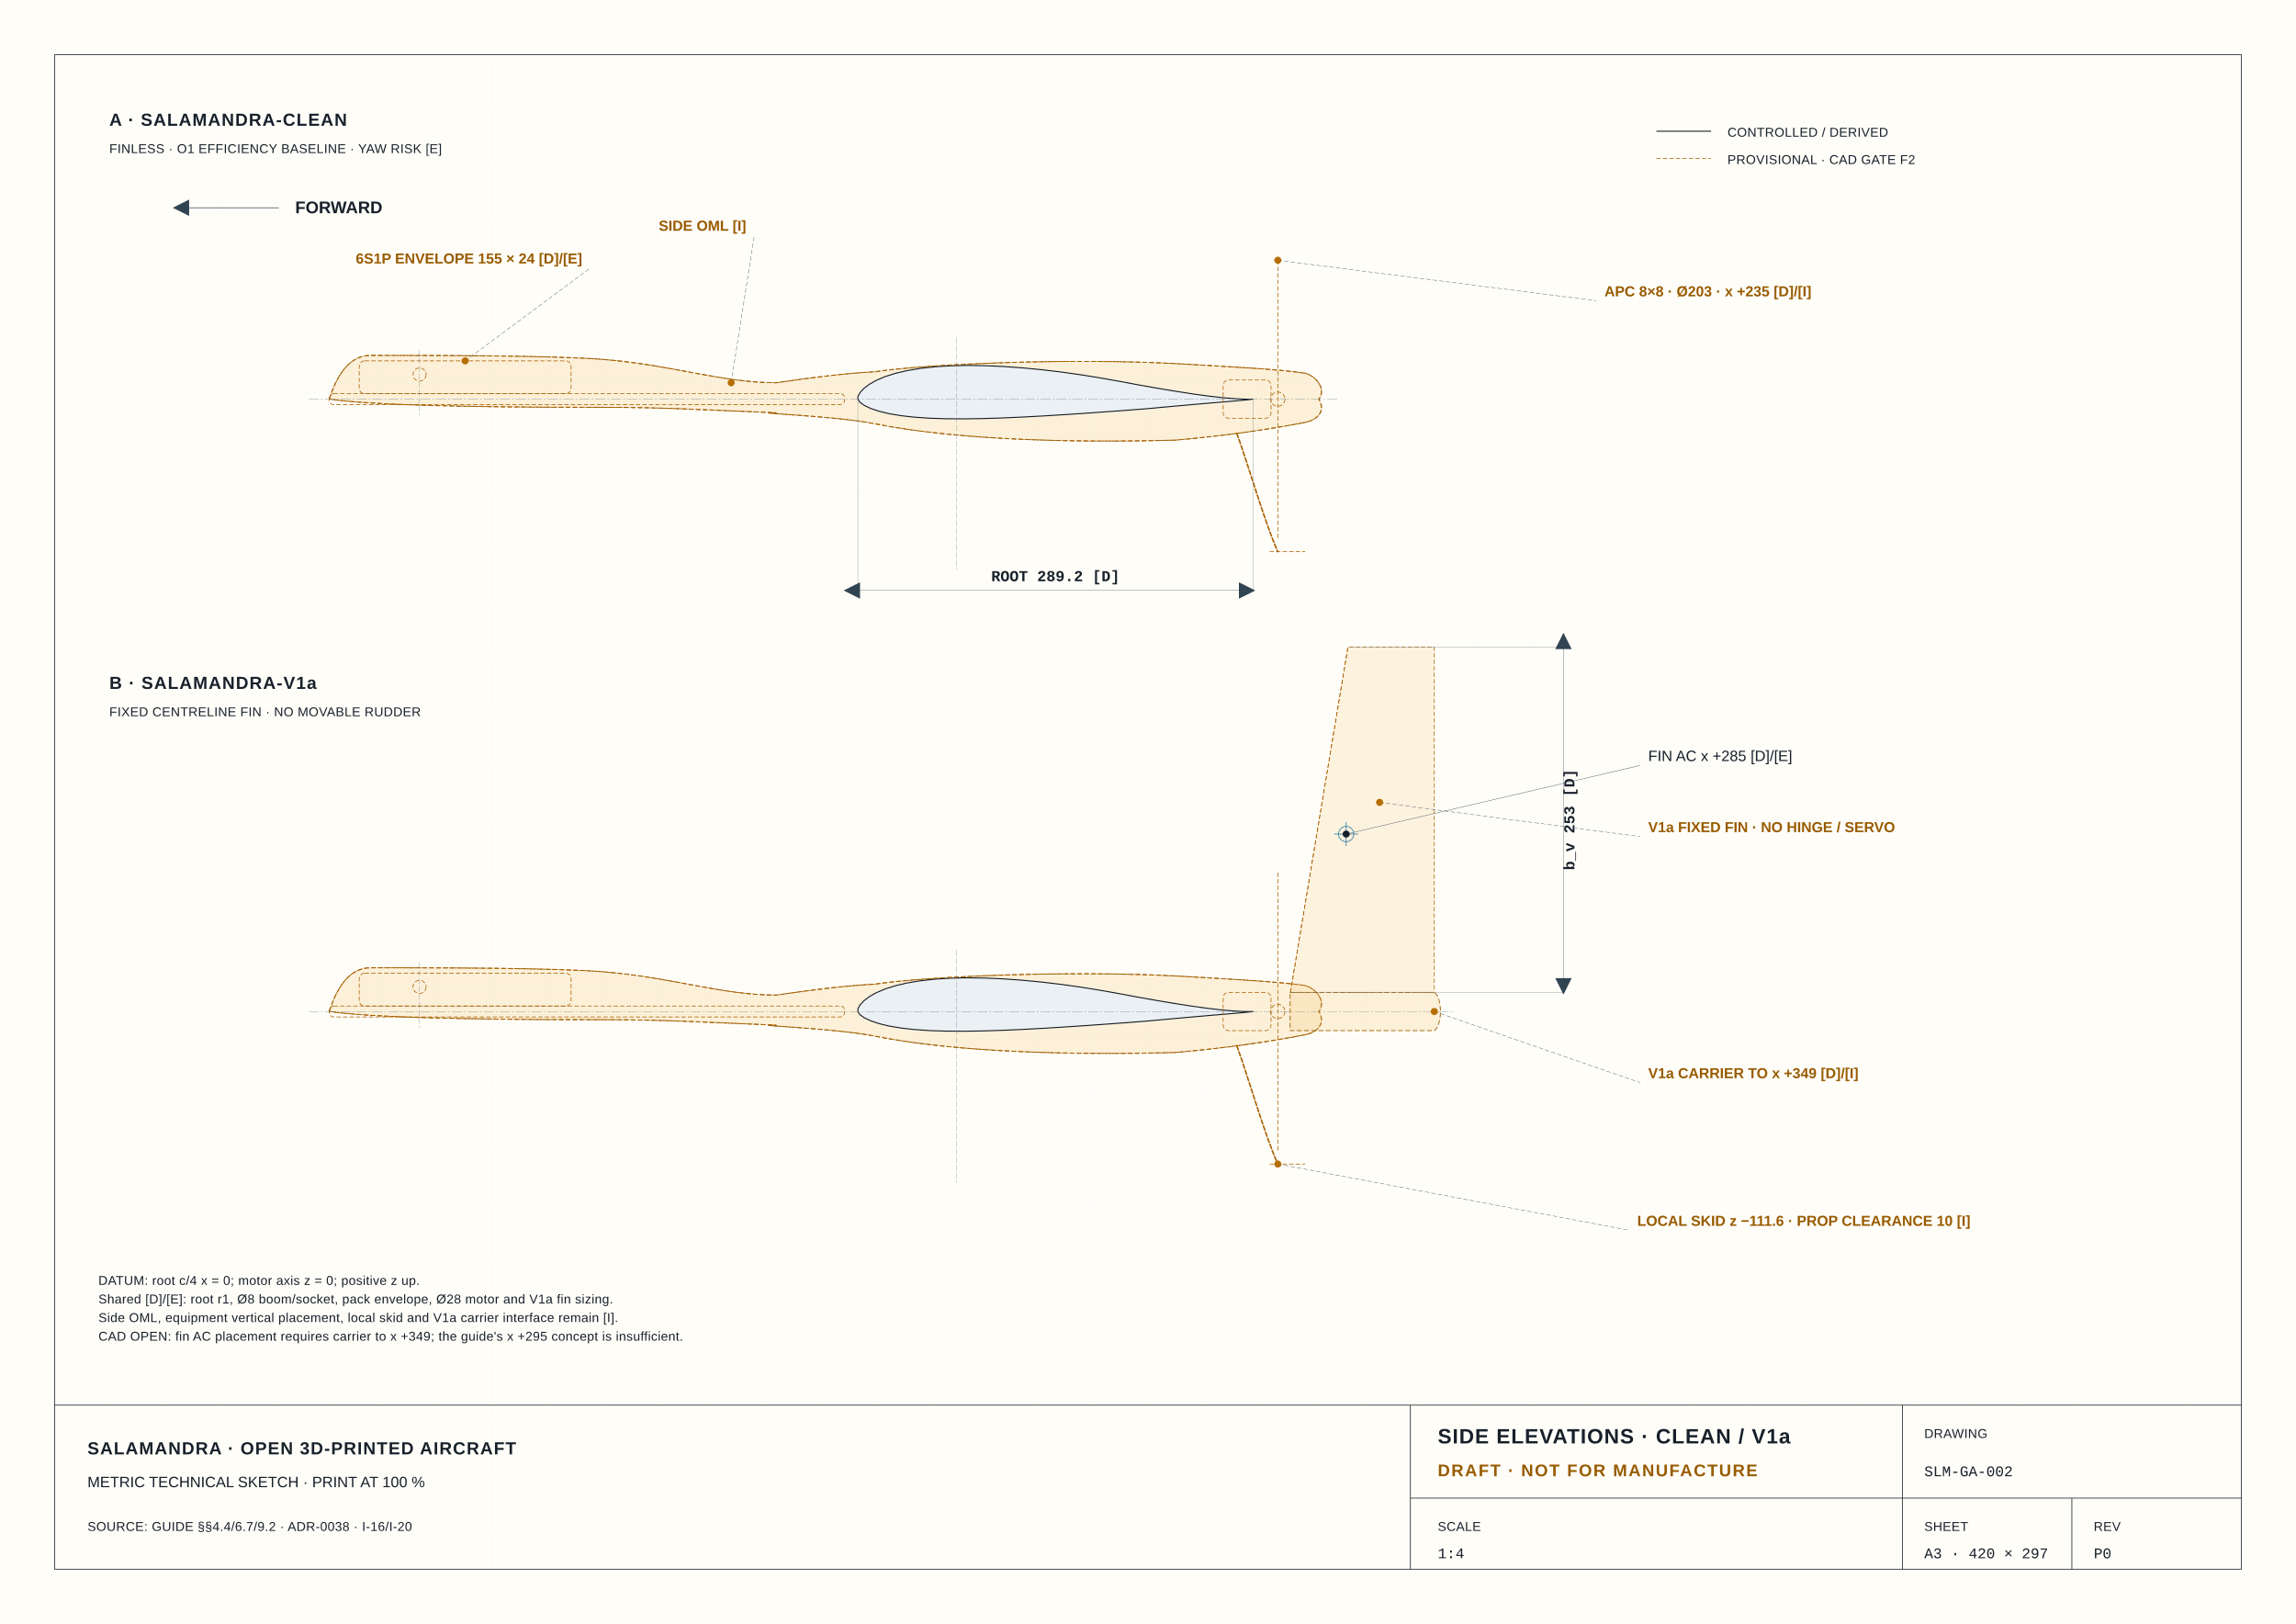
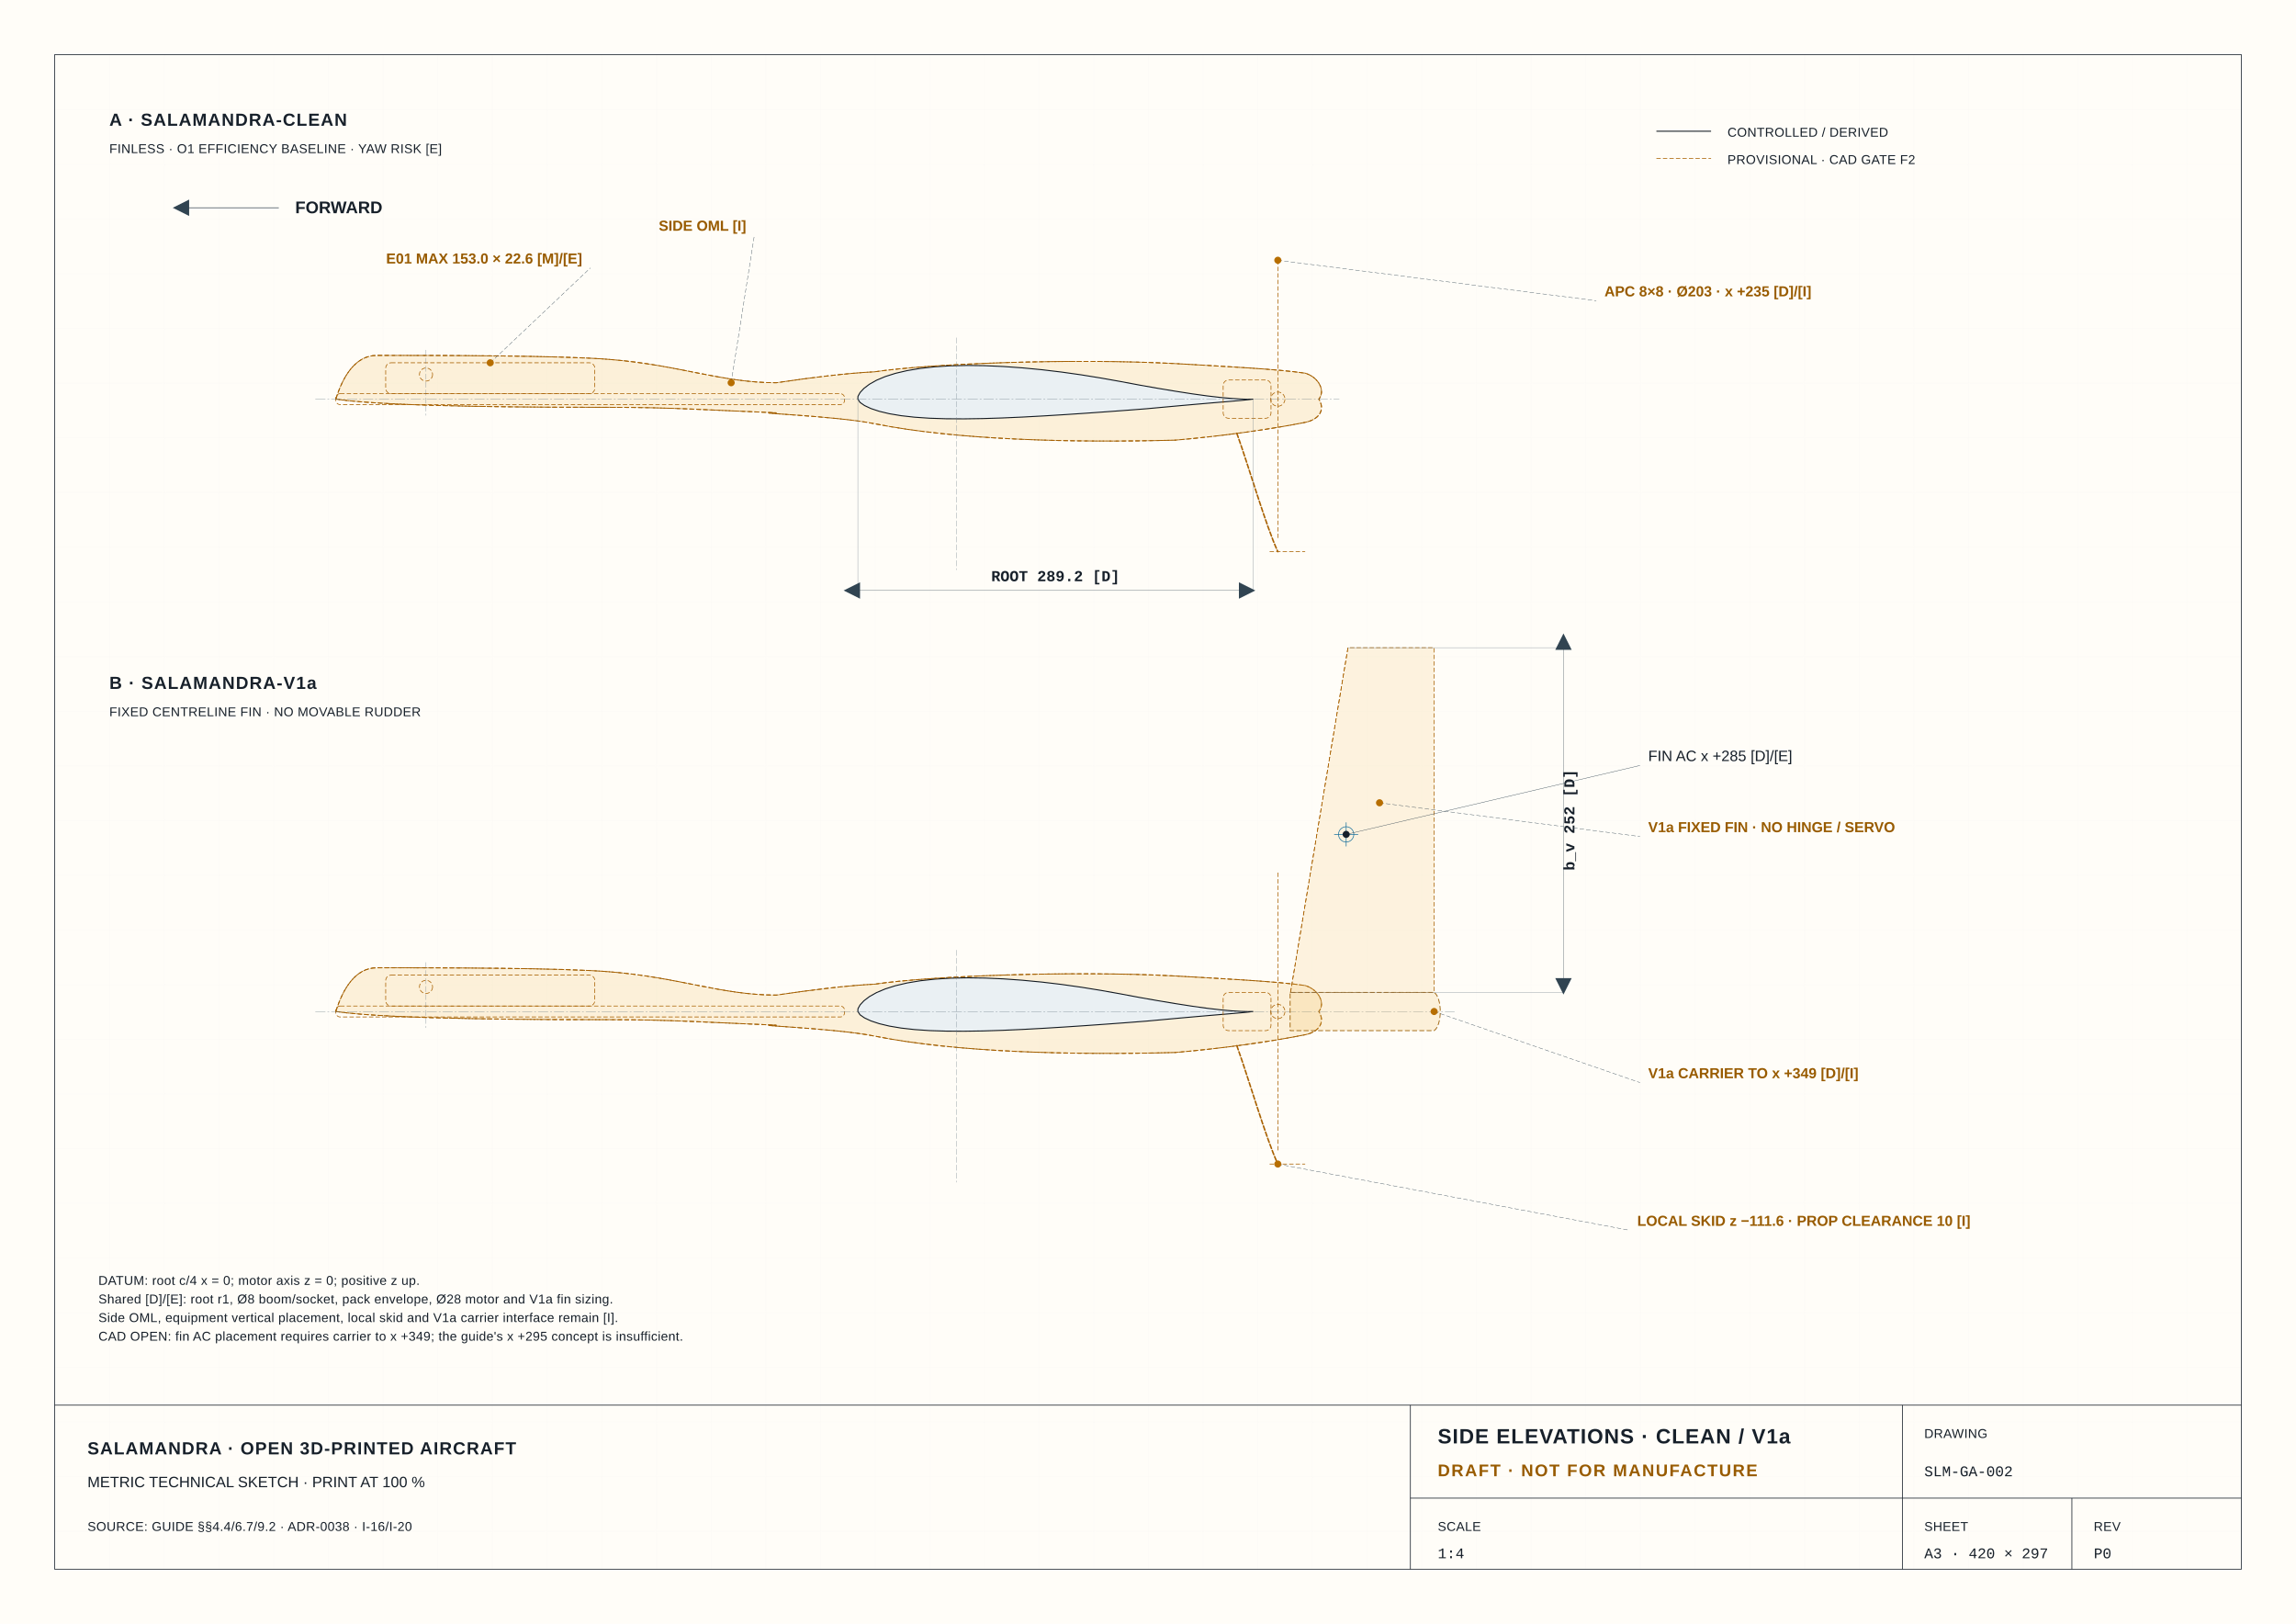
<svg xmlns="http://www.w3.org/2000/svg" width="420mm" height="297mm" viewBox="0 0 420 297" role="img" aria-labelledby="svg-title svg-desc">
  <defs>
    <pattern id="grid" width="10" height="10" patternUnits="userSpaceOnUse">
      <path d="M10 0H0V10" fill="none" stroke="#2e4757" stroke-opacity=".07" stroke-width=".16" />
    </pattern>
    <marker id="arrow-end" markerWidth="3" markerHeight="3" refX="2.6" refY="1.5" orient="auto" markerUnits="userSpaceOnUse">
      <path d="M0 0L3 1.5L0 3Z" fill="#314451" />
    </marker>
    <marker id="arrow-start" markerWidth="3" markerHeight="3" refX=".4" refY="1.5" orient="auto-start-reverse" markerUnits="userSpaceOnUse">
      <path d="M0 0L3 1.5L0 3Z" fill="#314451" />
    </marker>
    <style>
          :root { color-scheme: light; }
          * { vector-effect: non-scaling-stroke; }
          .sheet { fill: #fffdf8; }
          .grid { fill: url(#grid); }
          .frame, .title-line { fill: none; stroke: #17202a; stroke-width: .5; }
          .outline { fill: none; stroke: #111820; stroke-width: .7; stroke-linejoin: round; }
          .medium { fill: none; stroke: #263746; stroke-width: .42; }
          .thin { fill: none; stroke: #455563; stroke-width: .25; }
          .hidden { fill: none; stroke: #667784; stroke-width: .25; stroke-dasharray: 2.4 1.4; }
          .centre { fill: none; stroke: #5a6c79; stroke-width: .2; stroke-dasharray: 7 1.4 1.2 1.4; }
          .station { fill: none; stroke: #6c7c87; stroke-width: .22; stroke-dasharray: 4 1.5; }
          .controlled-fill { fill: #eaf0f3; stroke: none; }
          .core-fill { fill: #d9e2e7; stroke: none; }
          .segment-fill-a { fill: #eef3f5; stroke: none; }
          .segment-fill-b { fill: #f7f9fa; stroke: none; }
          .elevon-fill { fill: #dcecf4; stroke: #24698f; stroke-width: .35; }
          .derived { fill: none; stroke: #146e9b; stroke-width: .45; }
          .derived-fill { fill: #146e9b; stroke: none; }
          .provisional-line { fill: none; stroke: #a86000; stroke-width: .48; stroke-dasharray: 3 1.5; }
          .provisional-fill { fill: #f4c46a; fill-opacity: .18; stroke: #a86000; stroke-width: .48; stroke-dasharray: 3 1.5; }
          .provisional-dot { fill: #b76e00; stroke: none; }
          .datum-dot { fill: #17202a; stroke: none; }
          .dimension, .extension, .leader { fill: none; stroke: #314451; stroke-width: .22; }
          .extension { stroke: #71808a; }
          .leader { stroke-width: .25; }
          text { font-family: Arial, Helvetica, sans-serif; fill: #17202a; }
          .sheet-title { font-size: 5.2px; font-weight: 700; letter-spacing: .35px; }
          .block-title { font-size: 3.8px; font-weight: 700; letter-spacing: .16px; }
          .sheet-subtitle { font-size: 3.2px; font-weight: 600; letter-spacing: .18px; }
          .label { font-size: 3.1px; font-weight: 600; }
          .note { font-size: 2.75px; }
          .micro { font-size: 2.35px; letter-spacing: .05px; }
          .dimension-text { font: 600 2.8px 'Courier New', Consolas, monospace; }
          .mono { font: 2.7px 'Courier New', Consolas, monospace; }
          .provisional-text { font-size: 2.65px; font-weight: 600; fill: #985b00; }
          .status { font-size: 3.1px; font-weight: 700; fill: #985b00; letter-spacing: .25px; }
          .watermark { font-size: 8px; font-weight: 700; fill: #b76e00; fill-opacity: .08; letter-spacing: .8px; }
        </style>
  </defs>
  <rect width="420" height="297" class="sheet" />
  <rect x="10" y="10" width="400" height="277" class="grid" />
  <rect x="10" y="10" width="400" height="277" class="frame" />
  <line x1="10" y1="257" x2="410" y2="257" class="title-line" />
  <line x1="258" y1="257" x2="258" y2="287" class="title-line" />
  <line x1="348" y1="257" x2="348" y2="287" class="title-line" />
  <line x1="258" y1="274" x2="410" y2="274" class="title-line" />
  <line x1="379" y1="274" x2="379" y2="287" class="title-line" />
  <text x="16" y="266" class="sheet-subtitle" text-anchor="start">SALAMANDRA · OPEN 3D-PRINTED AIRCRAFT</text>
  <text x="16" y="272" class="note" text-anchor="start">METRIC TECHNICAL SKETCH · PRINT AT 100 %</text>
  <text x="16" y="280" class="micro" text-anchor="start">SOURCE: GUIDE §§4.4/6.7/9.2 · ADR-0038 · I-16/I-20</text>
  <text x="263" y="264" class="block-title" text-anchor="start" style="font-size:3.8px">SIDE ELEVATIONS · CLEAN / V1a</text>
  <text x="263" y="270" class="status" text-anchor="start">DRAFT · NOT FOR MANUFACTURE</text>
  <text x="352" y="263" class="micro" text-anchor="start">DRAWING</text>
  <text x="352" y="270" class="mono" text-anchor="start">SLM-GA-002</text>
  <text x="263" y="280" class="micro" text-anchor="start">SCALE</text>
  <text x="263" y="285" class="mono" text-anchor="start">1:4</text>
  <text x="352" y="280" class="micro" text-anchor="start">SHEET</text>
  <text x="352" y="285" class="mono" text-anchor="start">A3 · 420 × 297</text>
  <text x="383" y="280" class="micro" text-anchor="start">REV</text>
  <text x="383" y="285" class="mono" text-anchor="start">P0</text>
-   <path d="M 60.24 73 C 61.49 69 63.74 65 67.74 65 C 78.99 65 101.74 65 110.49 65.75 C 122.99 66.75 132 70 142 70 C 148.75 69 155 68.25 160 68 C 170 66.5 196.25 65.5 215 66.5 C 223.75 67 233.75 67.5 238.75 68.25 C 241.25 69 242.5 71.5 241.25 73 C 242.5 75 241.25 76.75 238.75 77.25 C 232.5 78.5 223.75 79.75 215 80.5 C 196.25 81 175 80.5 160 77.5 C 152.5 76 135.75 75.5 142 75.5 C 129.5 75 121.74 74.5 110.49 74.5 C 100.49 74.5 70.24 74.5 60.24 73 Z" class="provisional-fill" style="fill:#f4c46a;fill-opacity:.22;stroke:#985b00;stroke-width:.62;stroke-dasharray:3.4 1.6;stroke-linejoin:round" />
+   <path d="M 61.429 73 C 62.679 69 64.929 65 68.929 65 C 80.179 65 102.929 65 111.679 65.75 C 124.179 66.75 132 70 142 70 C 148.75 69 155 68.25 160 68 C 170 66.5 196.25 65.5 215 66.5 C 223.75 67 233.75 67.5 238.75 68.25 C 241.25 69 242.5 71.5 241.25 73 C 242.5 75 241.25 76.75 238.75 77.25 C 232.5 78.5 223.75 79.75 215 80.5 C 196.25 81 175 80.5 160 77.5 C 152.5 76 135.75 75.5 142 75.5 C 129.5 75 122.929 74.5 111.679 74.5 C 101.679 74.5 71.429 74.5 61.429 73 Z" class="provisional-fill" style="fill:#f4c46a;fill-opacity:.22;stroke:#985b00;stroke-width:.62;stroke-dasharray:3.4 1.6;stroke-linejoin:round" />
  <polygon points="229.193,73 228.952,73.007 228.222,73.013 227.012,72.979 225.354,72.878 223.281,72.694 220.837,72.412 218.077,72.03 215.056,71.561 211.825,71.023 208.475,70.434 204.986,69.779 201.425,69.145 197.822,68.562 194.204,68.051 190.597,67.621 187.031,67.28 183.542,67.031 180.163,66.881 176.927,66.837 173.863,66.903 170.997,67.083 168.352,67.378 165.946,67.78 163.798,68.282 161.925,68.874 160.338,69.544 159.042,70.273 158.041,71.032 157.339,71.785 156.944,72.487 156.923,73 157.331,73.607 158.141,74.171 159.314,74.719 160.83,75.224 162.675,75.666 164.835,76.028 167.295,76.304 170.038,76.49 173.045,76.588 176.287,76.608 179.732,76.557 183.344,76.444 187.083,76.278 190.908,76.071 194.774,75.834 198.634,75.577 202.441,75.307 206.148,75.035 209.746,74.756 213.113,74.447 216.25,74.162 219.118,73.909 221.68,73.688 223.906,73.501 225.766,73.345 227.236,73.217 228.303,73.109 228.964,73.029 229.193,73" class="controlled-fill" />
  <polygon points="229.193,73 228.952,73.007 228.222,73.013 227.012,72.979 225.354,72.878 223.281,72.694 220.837,72.412 218.077,72.03 215.056,71.561 211.825,71.023 208.475,70.434 204.986,69.779 201.425,69.145 197.822,68.562 194.204,68.051 190.597,67.621 187.031,67.28 183.542,67.031 180.163,66.881 176.927,66.837 173.863,66.903 170.997,67.083 168.352,67.378 165.946,67.78 163.798,68.282 161.925,68.874 160.338,69.544 159.042,70.273 158.041,71.032 157.339,71.785 156.944,72.487 156.923,73 157.331,73.607 158.141,74.171 159.314,74.719 160.83,75.224 162.675,75.666 164.835,76.028 167.295,76.304 170.038,76.49 173.045,76.588 176.287,76.608 179.732,76.557 183.344,76.444 187.083,76.278 190.908,76.071 194.774,75.834 198.634,75.577 202.441,75.307 206.148,75.035 209.746,74.756 213.113,74.447 216.25,74.162 219.118,73.909 221.68,73.688 223.906,73.501 225.766,73.345 227.236,73.217 228.303,73.109 228.964,73.029 229.193,73" class="outline" />
-   <path d="M 60.24 73 C 61.49 69 63.74 65 67.74 65 C 78.99 65 101.74 65 110.49 65.75 C 122.99 66.75 132 70 142 70 C 148.75 69 155 68.25 160 68 C 170 66.5 196.25 65.5 215 66.5 C 223.75 67 233.75 67.5 238.75 68.25 C 241.25 69 242.5 71.5 241.25 73 C 242.5 75 241.25 76.75 238.75 77.25 C 232.5 78.5 223.75 79.75 215 80.5 C 196.25 81 175 80.5 160 77.5 C 152.5 76 135.75 75.5 142 75.5 C 129.5 75 121.74 74.5 110.49 74.5 C 100.49 74.5 70.24 74.5 60.24 73 Z" class="provisional-line" style="stroke-width:.62;fill:none" />
-   <rect x="60.24" y="72" width="94.26" height="2" rx="0.8" class="provisional-line" />
-   <rect x="65.713" y="66" width="38.75" height="6" rx="1" class="provisional-line" />
+   <path d="M 61.429 73 C 62.679 69 64.929 65 68.929 65 C 80.179 65 102.929 65 111.679 65.75 C 124.179 66.75 132 70 142 70 C 148.75 69 155 68.25 160 68 C 170 66.5 196.25 65.5 215 66.5 C 223.75 67 233.75 67.5 238.75 68.25 C 241.25 69 242.5 71.5 241.25 73 C 242.5 75 241.25 76.75 238.75 77.25 C 232.5 78.5 223.75 79.75 215 80.5 C 196.25 81 175 80.5 160 77.5 C 152.5 76 135.75 75.5 142 75.5 C 129.5 75 122.929 74.5 111.679 74.5 C 101.679 74.5 71.429 74.5 61.429 73 Z" class="provisional-line" style="stroke-width:.62;fill:none" />
+   <rect x="61.429" y="72" width="93.071" height="2" rx="0.8" class="provisional-line" />
+   <rect x="70.553" y="66.35" width="38.25" height="5.65" rx="1" class="provisional-line" />
  <rect x="223.75" y="69.5" width="8.75" height="7" rx="1" class="provisional-line" />
  <line x1="233.75" y1="47.6" x2="233.75" y2="98.4" class="provisional-line" />
  <circle cx="233.75" cy="73" r="1.3" class="provisional-line" />
  <path d="M 226.25 79.25 C 228.5 85.5 231.5 96 233.75 100.9" class="provisional-line" style="fill:none;stroke-width:1.05;stroke-linecap:round" />
  <line x1="232.25" y1="100.9" x2="238.75" y2="100.9" class="provisional-line" stroke-dasharray="none" />
-   <line x1="56.49" y1="73" x2="245" y2="73" class="centre" />
+   <line x1="57.679" y1="73" x2="245" y2="73" class="centre" />
  <line x1="175" y1="61.75" x2="175" y2="104.25" class="station" />
-   <circle cx="76.75" cy="68.5" r="1.2" class="provisional-line" />
-   <line x1="76.75" y1="64" x2="76.75" y2="76" class="station" />
-   <path d="M 60.24 185 C 61.49 181 63.74 177 67.74 177 C 78.99 177 101.74 177 110.49 177.75 C 122.99 178.75 132 182 142 182 C 148.75 181 155 180.25 160 180 C 170 178.5 196.25 177.5 215 178.5 C 223.75 179 233.75 179.5 238.75 180.25 C 241.25 181 242.5 183.5 241.25 185 C 242.5 187 241.25 188.75 238.75 189.25 C 232.5 190.5 223.75 191.75 215 192.5 C 196.25 193 175 192.5 160 189.5 C 152.5 188 135.75 187.5 142 187.5 C 129.5 187 121.74 186.5 110.49 186.5 C 100.49 186.5 70.24 186.5 60.24 185 Z" class="provisional-fill" style="fill:#f4c46a;fill-opacity:.22;stroke:#985b00;stroke-width:.62;stroke-dasharray:3.4 1.6;stroke-linejoin:round" />
+   <circle cx="77.929" cy="68.5" r="1.2" class="provisional-line" />
+   <line x1="77.929" y1="64" x2="77.929" y2="76" class="station" />
+   <path d="M 61.429 185 C 62.679 181 64.929 177 68.929 177 C 80.179 177 102.929 177 111.679 177.75 C 124.179 178.75 132 182 142 182 C 148.75 181 155 180.25 160 180 C 170 178.5 196.25 177.5 215 178.5 C 223.75 179 233.75 179.5 238.75 180.25 C 241.25 181 242.5 183.5 241.25 185 C 242.5 187 241.25 188.75 238.75 189.25 C 232.5 190.5 223.75 191.75 215 192.5 C 196.25 193 175 192.5 160 189.5 C 152.5 188 135.75 187.5 142 187.5 C 129.5 187 122.929 186.5 111.679 186.5 C 101.679 186.5 71.429 186.5 61.429 185 Z" class="provisional-fill" style="fill:#f4c46a;fill-opacity:.22;stroke:#985b00;stroke-width:.62;stroke-dasharray:3.4 1.6;stroke-linejoin:round" />
  <polygon points="229.193,185 228.952,185.007 228.222,185.013 227.012,184.979 225.354,184.878 223.281,184.694 220.837,184.412 218.077,184.03 215.056,183.561 211.825,183.023 208.475,182.434 204.986,181.779 201.425,181.145 197.822,180.562 194.204,180.051 190.597,179.621 187.031,179.28 183.542,179.031 180.163,178.881 176.927,178.837 173.863,178.903 170.997,179.083 168.352,179.378 165.946,179.78 163.798,180.282 161.925,180.874 160.338,181.544 159.042,182.273 158.041,183.032 157.339,183.785 156.944,184.487 156.923,185 157.331,185.607 158.141,186.171 159.314,186.719 160.83,187.224 162.675,187.666 164.835,188.028 167.295,188.304 170.038,188.49 173.045,188.588 176.287,188.608 179.732,188.557 183.344,188.444 187.083,188.278 190.908,188.071 194.774,187.834 198.634,187.577 202.441,187.307 206.148,187.035 209.746,186.756 213.113,186.447 216.25,186.162 219.118,185.909 221.68,185.688 223.906,185.501 225.766,185.345 227.236,185.217 228.303,185.109 228.964,185.029 229.193,185" class="controlled-fill" />
  <polygon points="229.193,185 228.952,185.007 228.222,185.013 227.012,184.979 225.354,184.878 223.281,184.694 220.837,184.412 218.077,184.03 215.056,183.561 211.825,183.023 208.475,182.434 204.986,181.779 201.425,181.145 197.822,180.562 194.204,180.051 190.597,179.621 187.031,179.28 183.542,179.031 180.163,178.881 176.927,178.837 173.863,178.903 170.997,179.083 168.352,179.378 165.946,179.78 163.798,180.282 161.925,180.874 160.338,181.544 159.042,182.273 158.041,183.032 157.339,183.785 156.944,184.487 156.923,185 157.331,185.607 158.141,186.171 159.314,186.719 160.83,187.224 162.675,187.666 164.835,188.028 167.295,188.304 170.038,188.49 173.045,188.588 176.287,188.608 179.732,188.557 183.344,188.444 187.083,188.278 190.908,188.071 194.774,187.834 198.634,187.577 202.441,187.307 206.148,187.035 209.746,186.756 213.113,186.447 216.25,186.162 219.118,185.909 221.68,185.688 223.906,185.501 225.766,185.345 227.236,185.217 228.303,185.109 228.964,185.029 229.193,185" class="outline" />
-   <path d="M 60.24 185 C 61.49 181 63.74 177 67.74 177 C 78.99 177 101.74 177 110.49 177.75 C 122.99 178.75 132 182 142 182 C 148.75 181 155 180.25 160 180 C 170 178.5 196.25 177.5 215 178.5 C 223.75 179 233.75 179.5 238.75 180.25 C 241.25 181 242.5 183.5 241.25 185 C 242.5 187 241.25 188.75 238.75 189.25 C 232.5 190.5 223.75 191.75 215 192.5 C 196.25 193 175 192.5 160 189.5 C 152.5 188 135.75 187.5 142 187.5 C 129.5 187 121.74 186.5 110.49 186.5 C 100.49 186.5 70.24 186.5 60.24 185 Z" class="provisional-line" style="stroke-width:.62;fill:none" />
-   <rect x="60.24" y="184" width="94.26" height="2" rx="0.8" class="provisional-line" />
-   <rect x="65.713" y="178" width="38.75" height="6" rx="1" class="provisional-line" />
+   <path d="M 61.429 185 C 62.679 181 64.929 177 68.929 177 C 80.179 177 102.929 177 111.679 177.75 C 124.179 178.75 132 182 142 182 C 148.75 181 155 180.25 160 180 C 170 178.5 196.25 177.5 215 178.5 C 223.75 179 233.75 179.5 238.75 180.25 C 241.25 181 242.5 183.5 241.25 185 C 242.5 187 241.25 188.75 238.75 189.25 C 232.5 190.5 223.75 191.75 215 192.5 C 196.25 193 175 192.5 160 189.5 C 152.5 188 135.75 187.5 142 187.5 C 129.5 187 122.929 186.5 111.679 186.5 C 101.679 186.5 71.429 186.5 61.429 185 Z" class="provisional-line" style="stroke-width:.62;fill:none" />
+   <rect x="61.429" y="184" width="93.071" height="2" rx="0.8" class="provisional-line" />
+   <rect x="70.553" y="178.35" width="38.25" height="5.65" rx="1" class="provisional-line" />
  <rect x="223.75" y="181.5" width="8.75" height="7" rx="1" class="provisional-line" />
  <line x1="233.75" y1="159.6" x2="233.75" y2="210.4" class="provisional-line" />
  <circle cx="233.75" cy="185" r="1.3" class="provisional-line" />
  <path d="M 226.25 191.25 C 228.5 197.5 231.5 208 233.75 212.9" class="provisional-line" style="fill:none;stroke-width:1.05;stroke-linecap:round" />
  <line x1="232.25" y1="212.9" x2="238.75" y2="212.9" class="provisional-line" stroke-dasharray="none" />
-   <line x1="56.49" y1="185" x2="266.123" y2="185" class="centre" />
+   <line x1="57.679" y1="185" x2="266.089" y2="185" class="centre" />
  <line x1="175" y1="173.75" x2="175" y2="216.25" class="station" />
-   <path d="M 236 181.5 L 262.373 181.5 C 263.873 182.5 263.873 187.5 262.373 188.5 L 236 188.5 Z" class="provisional-fill" style="fill:#f4c46a;fill-opacity:.22;stroke:#985b00;stroke-width:.55;stroke-dasharray:3.4 1.6;stroke-linejoin:round" />
-   <polygon points="236.05,181.5 246.579,118.325 262.373,118.325 262.373,181.5" class="provisional-fill" />
-   <line x1="236.05" y1="181.5" x2="246.579" y2="118.325" class="provisional-line" stroke-dasharray="none" />
-   <circle cx="246.25" cy="152.545" r="1.4" class="derived" />
-   <line x1="244.05" y1="152.545" x2="248.45" y2="152.545" class="derived" />
-   <line x1="246.25" y1="150.345" x2="246.25" y2="154.745" class="derived" />
-   <line x1="246.579" y1="118.325" x2="286" y2="118.325" class="extension" />
-   <line x1="236.05" y1="181.5" x2="286" y2="181.5" class="extension" />
-   <line x1="286" y1="118.325" x2="286" y2="181.5" class="dimension" marker-start="url(#arrow-start)" marker-end="url(#arrow-end)" />
-   <text x="288" y="149.913" class="dimension-text" text-anchor="middle" transform="rotate(-90 288 149.913)">b_v 253 [D]</text>
-   <line x1="246.25" y1="152.545" x2="300" y2="140" class="leader" />
-   <circle cx="246.25" cy="152.545" r="0.65" class="datum-dot" />
+   <path d="M 236 181.5 L 262.339 181.5 C 263.839 182.5 263.839 187.5 262.339 188.5 L 236 188.5 Z" class="provisional-fill" style="fill:#f4c46a;fill-opacity:.22;stroke:#985b00;stroke-width:.55;stroke-dasharray:3.4 1.6;stroke-linejoin:round" />
+   <polygon points="236.071,181.5 246.578,118.457 262.339,118.457 262.339,181.5" class="provisional-fill" />
+   <line x1="236.071" y1="181.5" x2="246.578" y2="118.457" class="provisional-line" stroke-dasharray="none" />
+   <circle cx="246.25" cy="152.605" r="1.4" class="derived" />
+   <line x1="244.05" y1="152.605" x2="248.45" y2="152.605" class="derived" />
+   <line x1="246.25" y1="150.405" x2="246.25" y2="154.805" class="derived" />
+   <line x1="246.578" y1="118.457" x2="286" y2="118.457" class="extension" />
+   <line x1="236.071" y1="181.5" x2="286" y2="181.5" class="extension" />
+   <line x1="286" y1="118.457" x2="286" y2="181.5" class="dimension" marker-start="url(#arrow-start)" marker-end="url(#arrow-end)" />
+   <text x="288" y="149.979" class="dimension-text" text-anchor="middle" transform="rotate(-90 288 149.979)">b_v 252 [D]</text>
+   <line x1="246.25" y1="152.605" x2="300" y2="140" class="leader" />
+   <circle cx="246.25" cy="152.605" r="0.65" class="datum-dot" />
  <text x="301.5" y="139.2" class="note" text-anchor="start">FIN AC x +285 [D]/[E]</text>
-   <circle cx="76.75" cy="180.5" r="1.2" class="provisional-line" />
-   <line x1="76.75" y1="176" x2="76.75" y2="188" class="station" />
+   <circle cx="77.929" cy="180.5" r="1.2" class="provisional-line" />
+   <line x1="77.929" y1="176" x2="77.929" y2="188" class="station" />
  <text x="20" y="23" class="sheet-subtitle" text-anchor="start">A · SALAMANDRA-CLEAN</text>
  <text x="20" y="28" class="micro" text-anchor="start">FINLESS · O1 EFFICIENCY BASELINE · YAW RISK [E]</text>
  <text x="20" y="126" class="sheet-subtitle" text-anchor="start">B · SALAMANDRA-V1a</text>
  <text x="20" y="131" class="micro" text-anchor="start">FIXED CENTRELINE FIN · NO MOVABLE RUDDER</text>
  <line x1="51" y1="38" x2="32" y2="38" class="medium" marker-end="url(#arrow-end)" />
  <text x="54" y="39" class="label" text-anchor="start">FORWARD</text>
-   <line x1="85.088" y1="66" x2="108" y2="49" class="leader provisional-line" />
-   <circle cx="85.088" cy="66" r="0.65" class="provisional-dot" />
-   <text x="106.5" y="48.2" class="provisional-text" text-anchor="end">6S1P ENVELOPE 155 × 24 [D]/[E]</text>
+   <line x1="89.678" y1="66.35" x2="108" y2="49" class="leader provisional-line" />
+   <circle cx="89.678" cy="66.35" r="0.65" class="provisional-dot" />
+   <text x="106.5" y="48.2" class="provisional-text" text-anchor="end">E01 MAX 153.0 × 22.6 [M]/[E]</text>
  <line x1="133.75" y1="70" x2="138" y2="43" class="leader provisional-line" />
  <circle cx="133.75" cy="70" r="0.65" class="provisional-dot" />
  <text x="136.5" y="42.2" class="provisional-text" text-anchor="end">SIDE OML [I]</text>
  <line x1="233.75" y1="47.6" x2="292" y2="55" class="leader provisional-line" />
  <circle cx="233.75" cy="47.6" r="0.65" class="provisional-dot" />
  <text x="293.5" y="54.2" class="provisional-text" text-anchor="start">APC 8×8 · Ø203 · x +235 [D]/[I]</text>
  <line x1="233.75" y1="212.9" x2="298" y2="225" class="leader provisional-line" />
  <circle cx="233.75" cy="212.9" r="0.65" class="provisional-dot" />
  <text x="299.5" y="224.2" class="provisional-text" text-anchor="start">LOCAL SKID z −111.6 · PROP CLEARANCE 10 [I]</text>
-   <line x1="262.373" y1="185" x2="300" y2="198" class="leader provisional-line" />
-   <circle cx="262.373" cy="185" r="0.65" class="provisional-dot" />
+   <line x1="262.339" y1="185" x2="300" y2="198" class="leader provisional-line" />
+   <circle cx="262.339" cy="185" r="0.65" class="provisional-dot" />
  <text x="301.5" y="197.2" class="provisional-text" text-anchor="start">V1a CARRIER TO x +349 [D]/[I]</text>
-   <line x1="252.37" y1="146.754" x2="300" y2="153" class="leader provisional-line" />
-   <circle cx="252.37" cy="146.754" r="0.65" class="provisional-dot" />
+   <line x1="252.357" y1="146.827" x2="300" y2="153" class="leader provisional-line" />
+   <circle cx="252.357" cy="146.827" r="0.65" class="provisional-dot" />
  <text x="301.5" y="152.2" class="provisional-text" text-anchor="start">V1a FIXED FIN · NO HINGE / SERVO</text>
  <line x1="156.923" y1="73" x2="156.923" y2="108" class="extension" />
  <line x1="229.231" y1="73" x2="229.231" y2="108" class="extension" />
  <line x1="156.923" y1="108" x2="229.231" y2="108" class="dimension" marker-start="url(#arrow-start)" marker-end="url(#arrow-end)" />
  <text x="193.077" y="106.3" class="dimension-text" text-anchor="middle">ROOT 289.2 [D]</text>
  <line x1="303" y1="24" x2="313" y2="24" class="outline" />
  <text x="316" y="25" class="micro" text-anchor="start">CONTROLLED / DERIVED</text>
  <line x1="303" y1="29" x2="313" y2="29" class="provisional-line" />
  <text x="316" y="30" class="micro" text-anchor="start">PROVISIONAL · CAD GATE F2</text>
  <text x="18" y="235" class="micro" text-anchor="start">
    <tspan x="18" dy="0">DATUM: root c/4 x = 0; motor axis z = 0; positive z up.</tspan>
    <tspan x="18" dy="3.4">Shared [D]/[E]: root r1, Ø8 boom/socket, pack envelope, Ø28 motor and V1a fin sizing.</tspan>
    <tspan x="18" dy="3.4">Side OML, equipment vertical placement, local skid and V1a carrier interface remain [I].</tspan>
    <tspan x="18" dy="3.4">CAD OPEN: fin AC placement requires carrier to x +349; the guide's x +295 concept is insufficient.</tspan>
  </text>
</svg>
